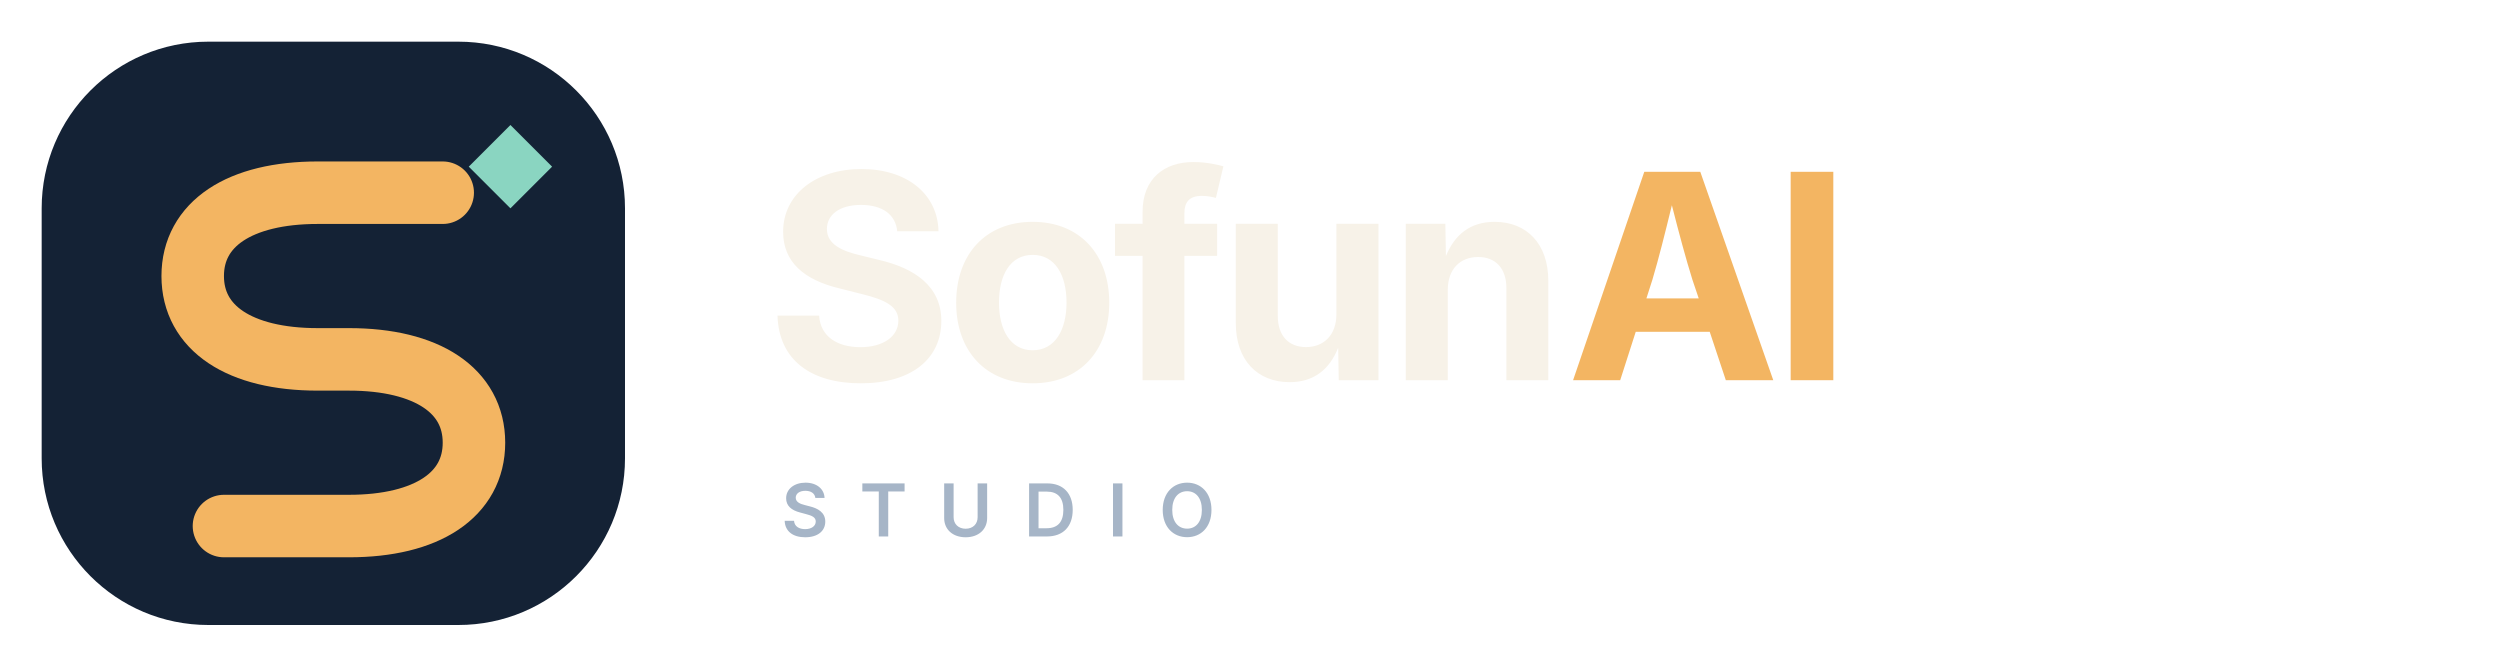
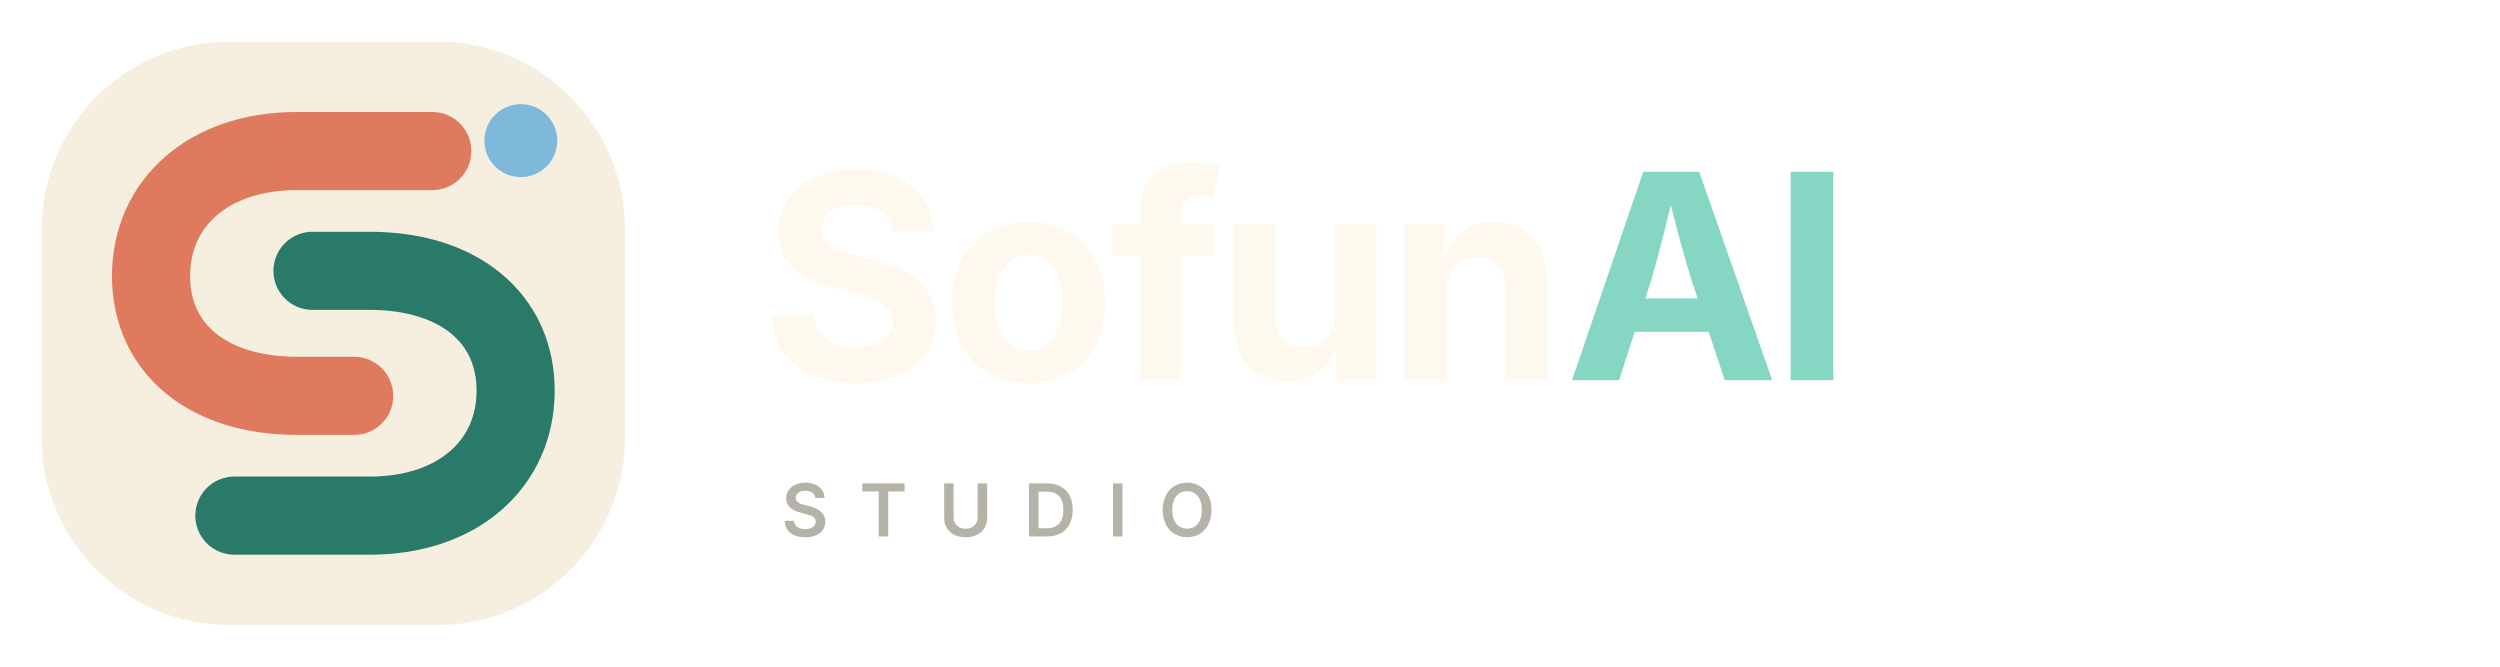
<svg xmlns="http://www.w3.org/2000/svg" width="480" height="128" viewBox="0 0 480 128" role="img" aria-labelledby="title desc">
-   <rect x="8" y="8" width="112" height="112" rx="32" fill="#142235" />
-   <path d="M85 37H61C46 37 37 43 37 53C37 63 46 69 61 69H67C82 69 91 75 91 85C91 95 82 101 67 101H43" fill="none" stroke="#F3B562" stroke-width="12" stroke-linecap="round" stroke-linejoin="round" />
-   <path d="M98 24L106 32L98 40L90 32Z" fill="#8AD5C1" />
-   <text x="147" y="73" font-family="-apple-system, BlinkMacSystemFont, 'Segoe UI', sans-serif" font-size="55" font-weight="700" letter-spacing="-1.6" fill="#F7F2E8">Sofun<tspan fill="#F3B562">AI</tspan>
+   <rect x="8" y="8" width="112" height="112" rx="36" fill="#F6EFE0" />
+   <path d="M83 29H57C40 29 29 39 29 53C29 67 40 76 57 76H68" fill="none" stroke="#E07A5F" stroke-width="15" stroke-linecap="round" />
+   <path d="M45 99H71C88 99 99 89 99 75C99 61 88 52 71 52H60" fill="none" stroke="#2A7A6A" stroke-width="15" stroke-linecap="round" />
+   <circle cx="100" cy="27" r="7" fill="#7EB8DA" />
+   <text x="146" y="73" font-family="ui-rounded, 'SF Pro Rounded', system-ui, -apple-system, 'Segoe UI', sans-serif" font-size="55" font-weight="700" letter-spacing="-1.4" fill="#FFF8EE">Sofun<tspan fill="#85D6C3">AI</tspan>
  </text>
-   <text x="150" y="103" font-family="-apple-system, BlinkMacSystemFont, 'Segoe UI', sans-serif" font-size="14" font-weight="600" letter-spacing="6" fill="#A6B5C7">STUDIO</text>
+   <text x="150" y="103" font-family="ui-rounded, system-ui, -apple-system, 'Segoe UI', sans-serif" font-size="14" font-weight="600" letter-spacing="6" fill="#B5B2A8">STUDIO</text>
</svg>
